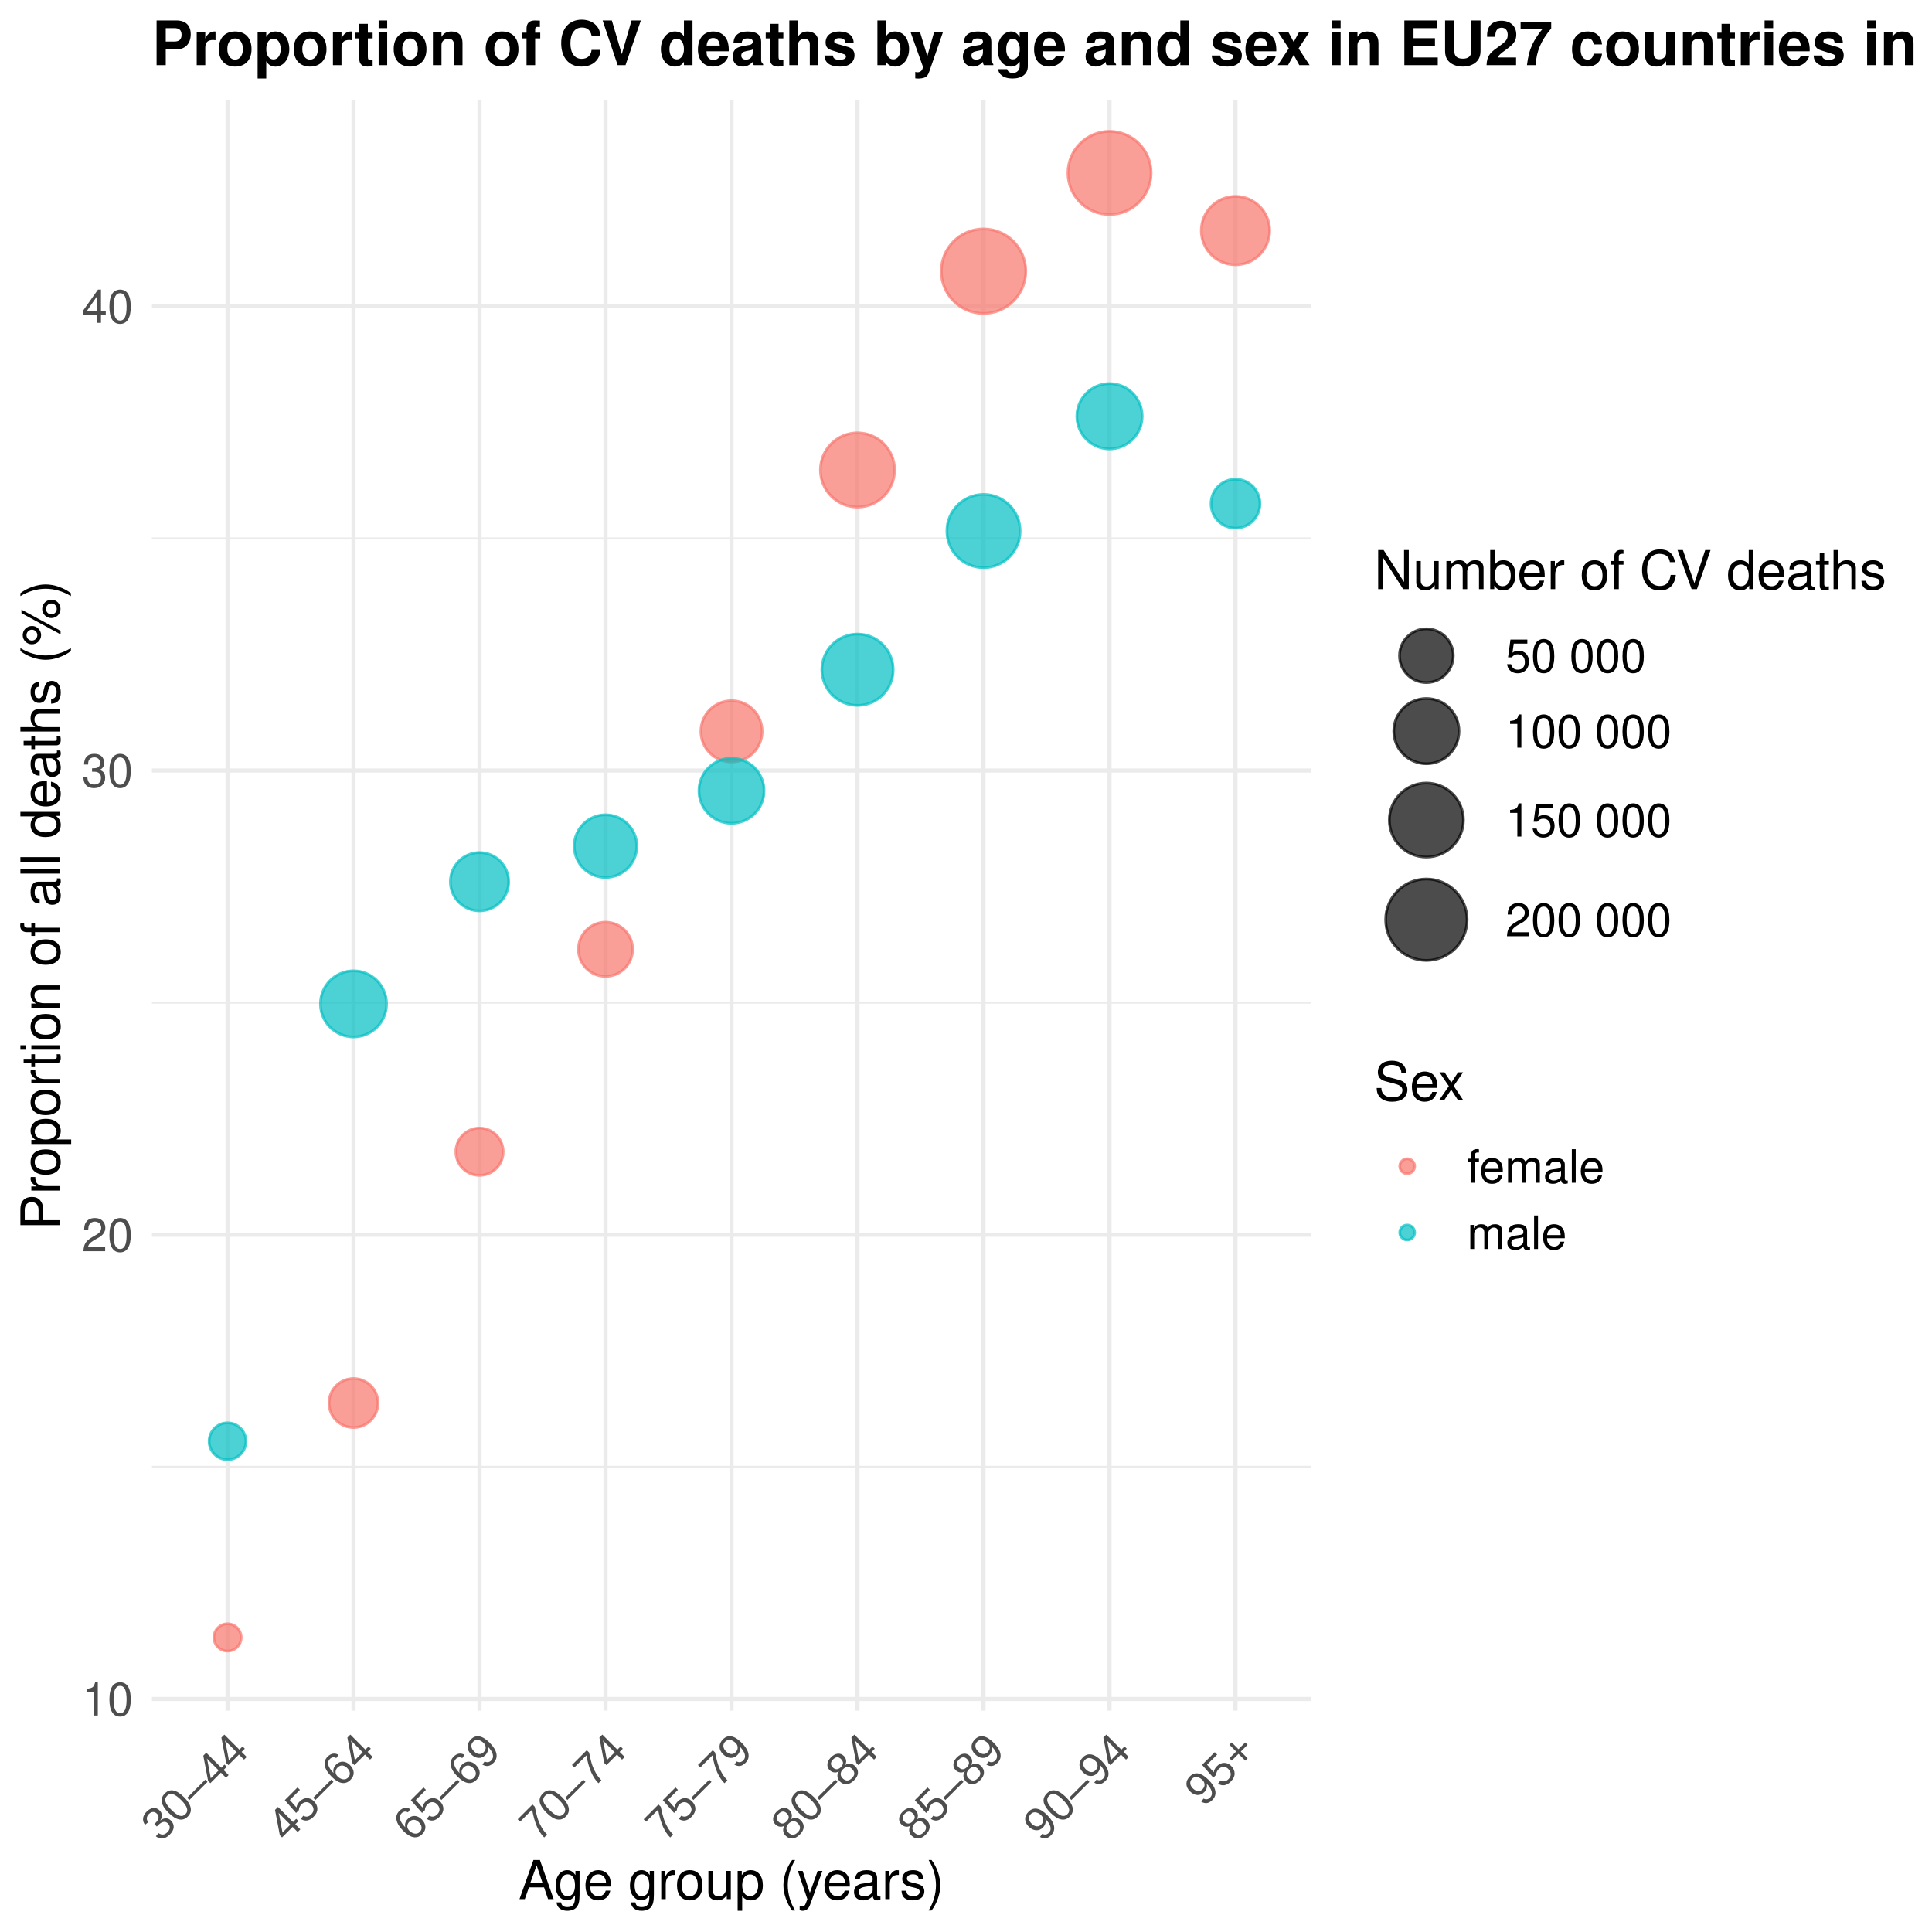
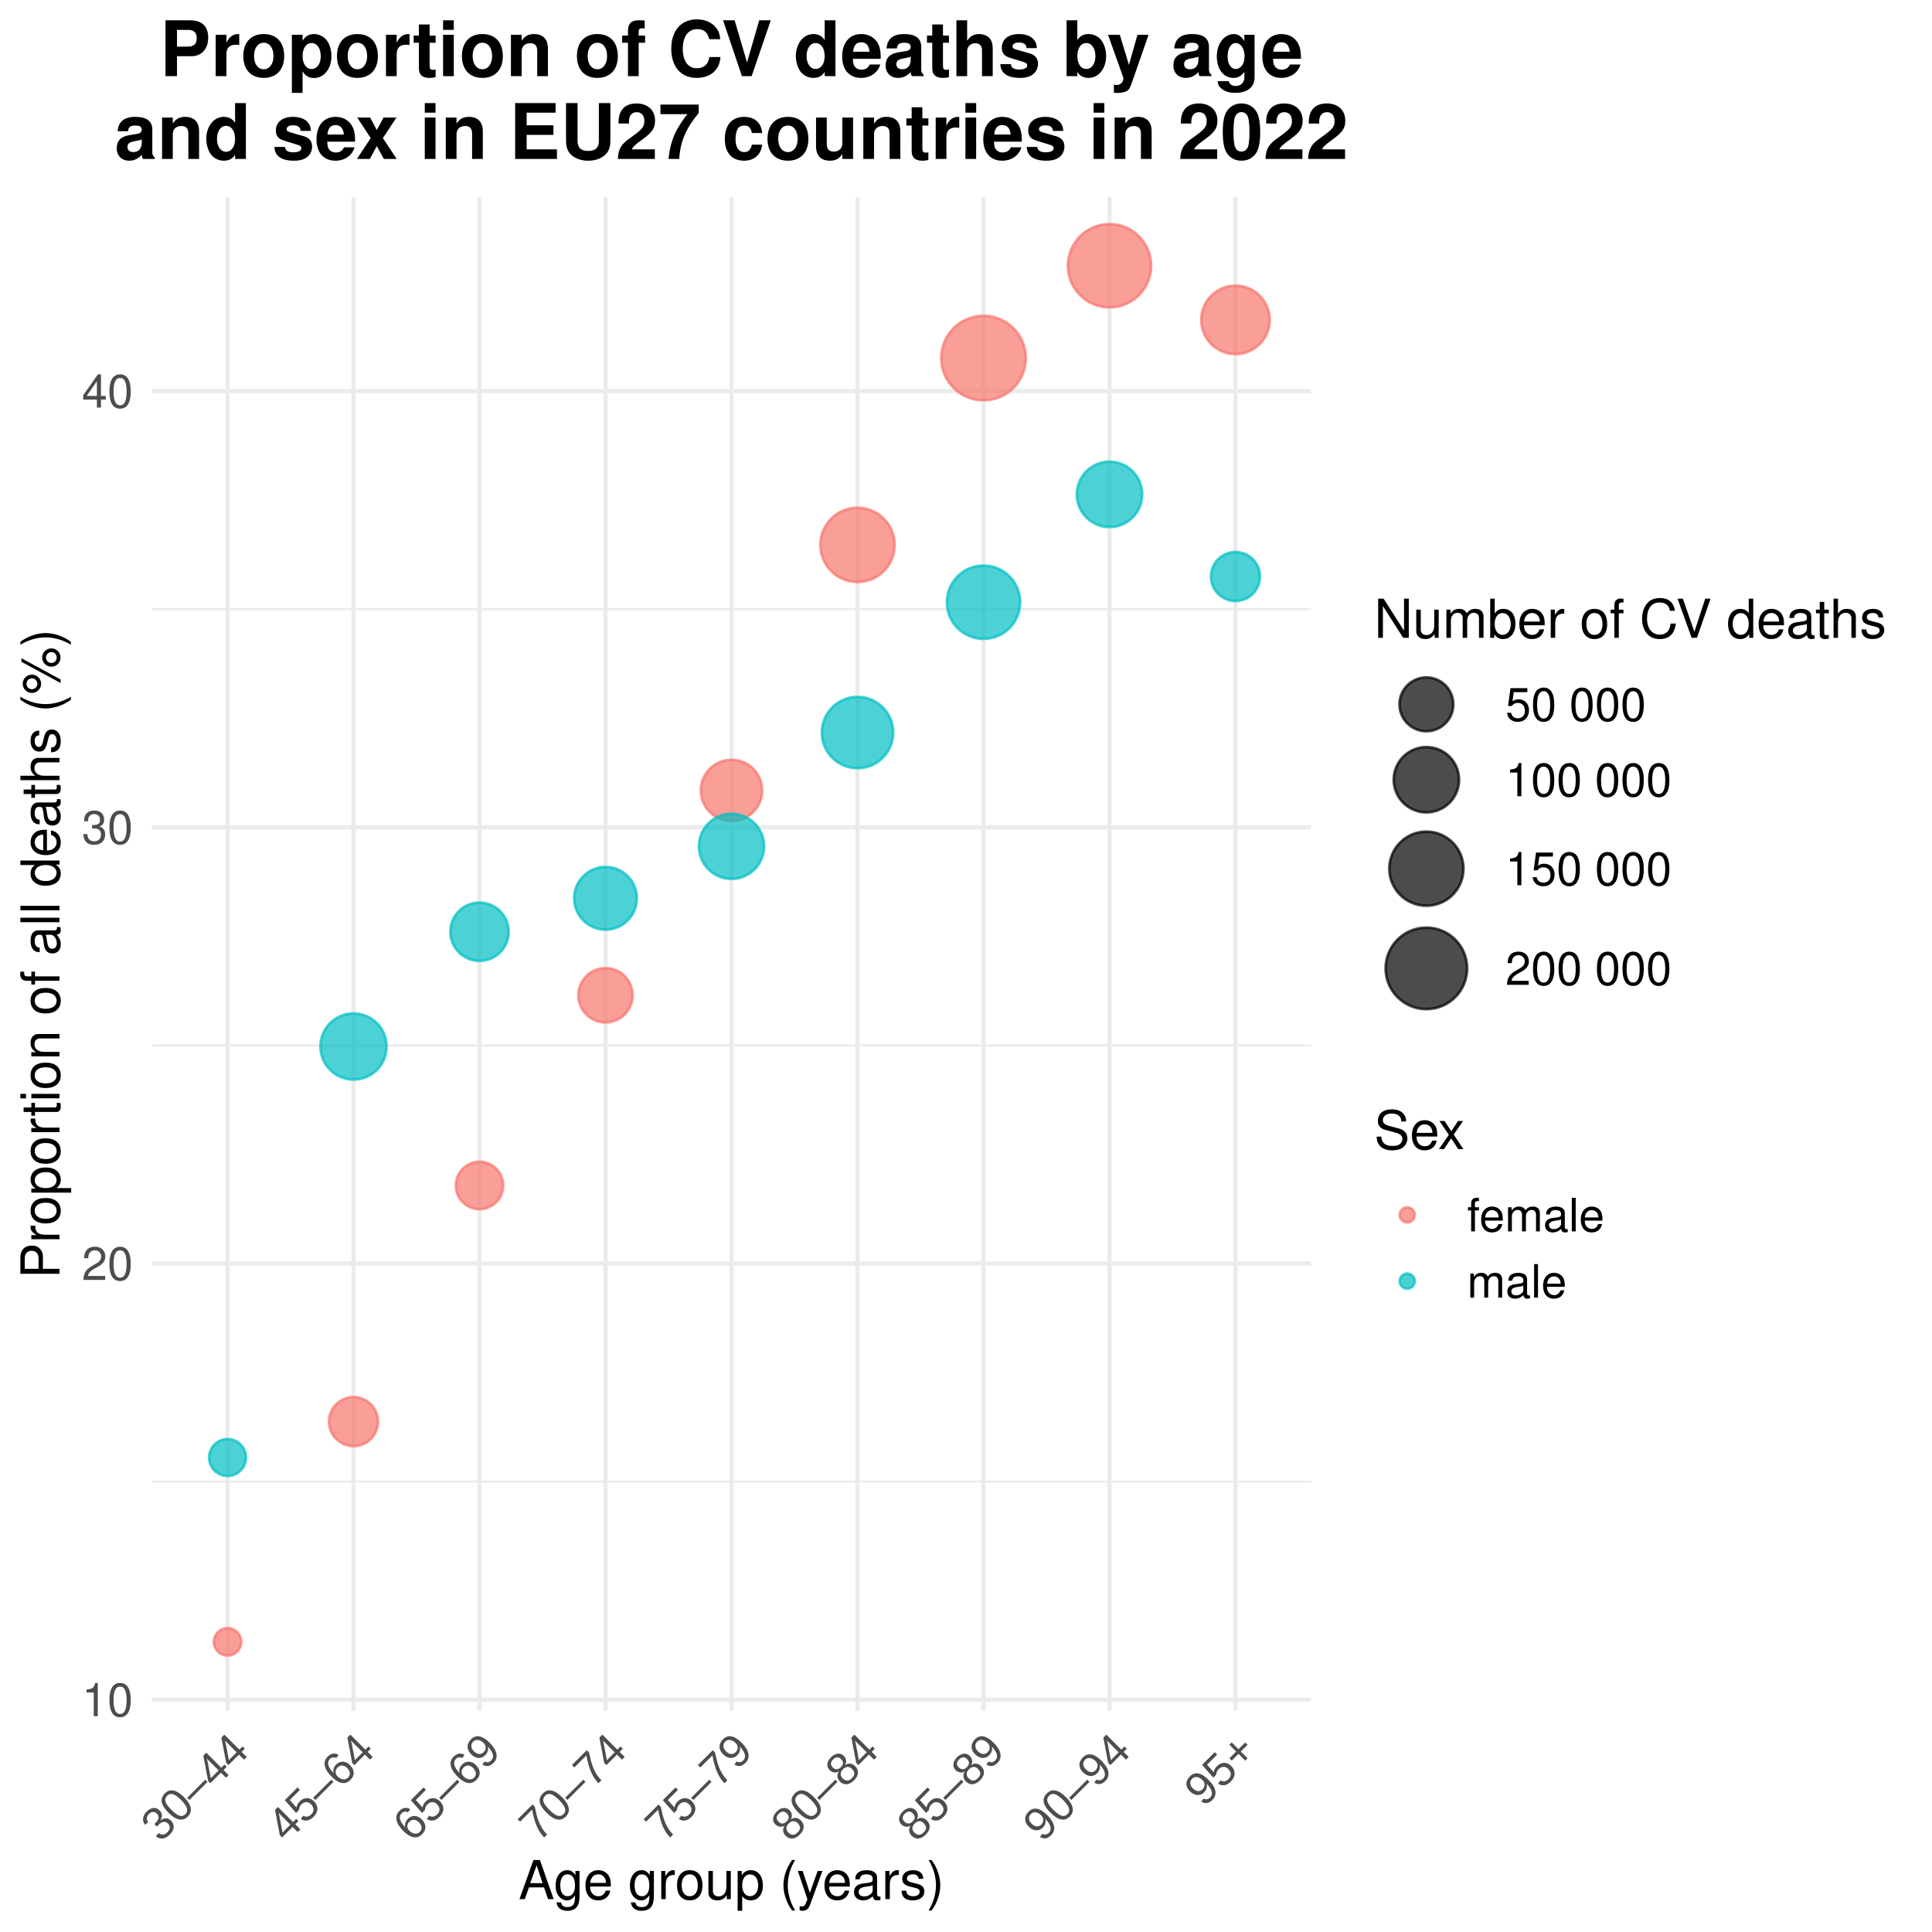
<svg xmlns="http://www.w3.org/2000/svg" width="504.00pt" height="504.00pt" viewBox="0 0 504.00 504.00">
  <g class="svglite">
    <defs>
      <style type="text/css">
    .svglite line, .svglite polyline, .svglite polygon, .svglite path, .svglite rect, .svglite circle {
      fill: none;
      stroke: #000000;
      stroke-linecap: round;
      stroke-linejoin: round;
      stroke-miterlimit: 10.00;
    }
    .svglite text {
      white-space: pre;
    }
    .svglite g.glyphgroup path {
      fill: inherit;
      stroke: none;
    }
  </style>
    </defs>
    <rect width="100%" height="100%" style="stroke: none; fill: none;" />
    <defs>
      <clipPath id="cpMC4wMHw1MDQuMDB8MC4wMHw1MDQuMDA=">
        <rect x="0.00" y="0.00" width="504.00" height="504.00" />
      </clipPath>
    </defs>
    <g clip-path="url(#cpMC4wMHw1MDQuMDB8MC4wMHw1MDQuMDA=)">
</g>
    <defs>
-       <clipPath id="cpMzkuNjN8MzQyLjAyfDI2LjAxfDQ0Ni4yNg==">
-         <rect x="39.63" y="26.01" width="302.39" height="420.25" />
+       <clipPath id="cpMzkuNjN8MzQyLjAyfDUxLjM3fDQ0Ni4yNg==">
+         <rect x="39.63" y="51.37" width="302.39" height="394.89" />
      </clipPath>
    </defs>
-     <g clip-path="url(#cpMzkuNjN8MzQyLjAyfDI2LjAxfDQ0Ni4yNg==)">
-       <polyline points="39.63,382.66 342.02,382.66 " style="stroke-width: 0.53; stroke: #EBEBEB; stroke-linecap: butt;" />
-       <polyline points="39.63,261.56 342.02,261.56 " style="stroke-width: 0.53; stroke: #EBEBEB; stroke-linecap: butt;" />
-       <polyline points="39.63,140.46 342.02,140.46 " style="stroke-width: 0.53; stroke: #EBEBEB; stroke-linecap: butt;" />
-       <polyline points="39.63,443.21 342.02,443.21 " style="stroke-width: 1.07; stroke: #EBEBEB; stroke-linecap: butt;" />
-       <polyline points="39.63,322.11 342.02,322.11 " style="stroke-width: 1.07; stroke: #EBEBEB; stroke-linecap: butt;" />
-       <polyline points="39.63,201.01 342.02,201.01 " style="stroke-width: 1.07; stroke: #EBEBEB; stroke-linecap: butt;" />
-       <polyline points="39.63,79.91 342.02,79.91 " style="stroke-width: 1.07; stroke: #EBEBEB; stroke-linecap: butt;" />
-       <polyline points="59.36,446.26 59.36,26.01 " style="stroke-width: 1.07; stroke: #EBEBEB; stroke-linecap: butt;" />
-       <polyline points="92.22,446.26 92.22,26.01 " style="stroke-width: 1.07; stroke: #EBEBEB; stroke-linecap: butt;" />
-       <polyline points="125.09,446.26 125.09,26.01 " style="stroke-width: 1.07; stroke: #EBEBEB; stroke-linecap: butt;" />
-       <polyline points="157.96,446.26 157.96,26.01 " style="stroke-width: 1.07; stroke: #EBEBEB; stroke-linecap: butt;" />
-       <polyline points="190.83,446.26 190.83,26.01 " style="stroke-width: 1.07; stroke: #EBEBEB; stroke-linecap: butt;" />
-       <polyline points="223.70,446.26 223.70,26.01 " style="stroke-width: 1.07; stroke: #EBEBEB; stroke-linecap: butt;" />
-       <polyline points="256.57,446.26 256.57,26.01 " style="stroke-width: 1.07; stroke: #EBEBEB; stroke-linecap: butt;" />
-       <polyline points="289.44,446.26 289.44,26.01 " style="stroke-width: 1.07; stroke: #EBEBEB; stroke-linecap: butt;" />
-       <polyline points="322.30,446.26 322.30,26.01 " style="stroke-width: 1.07; stroke: #EBEBEB; stroke-linecap: butt;" />
-       <circle cx="59.36" cy="427.16" r="3.56" style="stroke-width: 0.71; stroke: #F8766D; stroke-opacity: 0.70; fill: #F8766D; fill-opacity: 0.70;" />
-       <circle cx="92.22" cy="366.01" r="6.39" style="stroke-width: 0.71; stroke: #F8766D; stroke-opacity: 0.70; fill: #F8766D; fill-opacity: 0.70;" />
-       <circle cx="125.09" cy="300.45" r="6.17" style="stroke-width: 0.71; stroke: #F8766D; stroke-opacity: 0.70; fill: #F8766D; fill-opacity: 0.70;" />
-       <circle cx="157.96" cy="247.64" r="7.07" style="stroke-width: 0.71; stroke: #F8766D; stroke-opacity: 0.70; fill: #F8766D; fill-opacity: 0.70;" />
-       <circle cx="190.83" cy="190.78" r="7.99" style="stroke-width: 0.71; stroke: #F8766D; stroke-opacity: 0.70; fill: #F8766D; fill-opacity: 0.70;" />
-       <circle cx="223.70" cy="122.60" r="9.68" style="stroke-width: 0.71; stroke: #F8766D; stroke-opacity: 0.70; fill: #F8766D; fill-opacity: 0.70;" />
-       <circle cx="256.57" cy="70.75" r="11.02" style="stroke-width: 0.71; stroke: #F8766D; stroke-opacity: 0.70; fill: #F8766D; fill-opacity: 0.70;" />
-       <circle cx="289.44" cy="45.11" r="10.85" style="stroke-width: 0.71; stroke: #F8766D; stroke-opacity: 0.70; fill: #F8766D; fill-opacity: 0.70;" />
-       <circle cx="322.30" cy="60.15" r="8.92" style="stroke-width: 0.71; stroke: #F8766D; stroke-opacity: 0.70; fill: #F8766D; fill-opacity: 0.70;" />
-       <circle cx="59.36" cy="375.98" r="4.80" style="stroke-width: 0.71; stroke: #00BFC4; stroke-opacity: 0.70; fill: #00BFC4; fill-opacity: 0.70;" />
-       <circle cx="92.22" cy="261.88" r="8.62" style="stroke-width: 0.71; stroke: #00BFC4; stroke-opacity: 0.70; fill: #00BFC4; fill-opacity: 0.70;" />
-       <circle cx="125.09" cy="230.01" r="7.60" style="stroke-width: 0.71; stroke: #00BFC4; stroke-opacity: 0.70; fill: #00BFC4; fill-opacity: 0.70;" />
-       <circle cx="157.96" cy="220.73" r="8.17" style="stroke-width: 0.71; stroke: #00BFC4; stroke-opacity: 0.70; fill: #00BFC4; fill-opacity: 0.70;" />
-       <circle cx="190.83" cy="206.29" r="8.49" style="stroke-width: 0.71; stroke: #00BFC4; stroke-opacity: 0.70; fill: #00BFC4; fill-opacity: 0.70;" />
-       <circle cx="223.70" cy="174.71" r="9.30" style="stroke-width: 0.71; stroke: #00BFC4; stroke-opacity: 0.70; fill: #00BFC4; fill-opacity: 0.70;" />
-       <circle cx="256.57" cy="138.53" r="9.55" style="stroke-width: 0.71; stroke: #00BFC4; stroke-opacity: 0.70; fill: #00BFC4; fill-opacity: 0.70;" />
-       <circle cx="289.44" cy="108.59" r="8.52" style="stroke-width: 0.71; stroke: #00BFC4; stroke-opacity: 0.70; fill: #00BFC4; fill-opacity: 0.70;" />
-       <circle cx="322.30" cy="131.39" r="6.38" style="stroke-width: 0.71; stroke: #00BFC4; stroke-opacity: 0.70; fill: #00BFC4; fill-opacity: 0.70;" />
+     <g clip-path="url(#cpMzkuNjN8MzQyLjAyfDUxLjM3fDQ0Ni4yNg==)">
+       <polyline points="39.63,386.50 342.02,386.50 " style="stroke-width: 0.53; stroke: #EBEBEB; stroke-linecap: butt;" />
+       <polyline points="39.63,272.71 342.02,272.71 " style="stroke-width: 0.53; stroke: #EBEBEB; stroke-linecap: butt;" />
+       <polyline points="39.63,158.92 342.02,158.92 " style="stroke-width: 0.53; stroke: #EBEBEB; stroke-linecap: butt;" />
+       <polyline points="39.63,443.39 342.02,443.39 " style="stroke-width: 1.07; stroke: #EBEBEB; stroke-linecap: butt;" />
+       <polyline points="39.63,329.60 342.02,329.60 " style="stroke-width: 1.07; stroke: #EBEBEB; stroke-linecap: butt;" />
+       <polyline points="39.63,215.81 342.02,215.81 " style="stroke-width: 1.07; stroke: #EBEBEB; stroke-linecap: butt;" />
+       <polyline points="39.63,102.02 342.02,102.02 " style="stroke-width: 1.07; stroke: #EBEBEB; stroke-linecap: butt;" />
+       <polyline points="59.36,446.26 59.36,51.37 " style="stroke-width: 1.07; stroke: #EBEBEB; stroke-linecap: butt;" />
+       <polyline points="92.22,446.26 92.22,51.37 " style="stroke-width: 1.07; stroke: #EBEBEB; stroke-linecap: butt;" />
+       <polyline points="125.09,446.26 125.09,51.37 " style="stroke-width: 1.07; stroke: #EBEBEB; stroke-linecap: butt;" />
+       <polyline points="157.96,446.26 157.96,51.37 " style="stroke-width: 1.07; stroke: #EBEBEB; stroke-linecap: butt;" />
+       <polyline points="190.83,446.26 190.83,51.37 " style="stroke-width: 1.07; stroke: #EBEBEB; stroke-linecap: butt;" />
+       <polyline points="223.70,446.26 223.70,51.37 " style="stroke-width: 1.07; stroke: #EBEBEB; stroke-linecap: butt;" />
+       <polyline points="256.57,446.26 256.57,51.37 " style="stroke-width: 1.07; stroke: #EBEBEB; stroke-linecap: butt;" />
+       <polyline points="289.44,446.26 289.44,51.37 " style="stroke-width: 1.07; stroke: #EBEBEB; stroke-linecap: butt;" />
+       <polyline points="322.30,446.26 322.30,51.37 " style="stroke-width: 1.07; stroke: #EBEBEB; stroke-linecap: butt;" />
+       <circle cx="59.36" cy="428.31" r="3.56" style="stroke-width: 0.71; stroke: #F8766D; stroke-opacity: 0.70; fill: #F8766D; fill-opacity: 0.70;" />
+       <circle cx="92.22" cy="370.85" r="6.39" style="stroke-width: 0.71; stroke: #F8766D; stroke-opacity: 0.70; fill: #F8766D; fill-opacity: 0.70;" />
+       <circle cx="125.09" cy="309.25" r="6.17" style="stroke-width: 0.71; stroke: #F8766D; stroke-opacity: 0.70; fill: #F8766D; fill-opacity: 0.70;" />
+       <circle cx="157.96" cy="259.63" r="7.07" style="stroke-width: 0.71; stroke: #F8766D; stroke-opacity: 0.70; fill: #F8766D; fill-opacity: 0.70;" />
+       <circle cx="190.83" cy="206.20" r="7.99" style="stroke-width: 0.71; stroke: #F8766D; stroke-opacity: 0.70; fill: #F8766D; fill-opacity: 0.70;" />
+       <circle cx="223.70" cy="142.14" r="9.68" style="stroke-width: 0.71; stroke: #F8766D; stroke-opacity: 0.70; fill: #F8766D; fill-opacity: 0.70;" />
+       <circle cx="256.57" cy="93.41" r="11.02" style="stroke-width: 0.71; stroke: #F8766D; stroke-opacity: 0.70; fill: #F8766D; fill-opacity: 0.70;" />
+       <circle cx="289.44" cy="69.32" r="10.85" style="stroke-width: 0.71; stroke: #F8766D; stroke-opacity: 0.70; fill: #F8766D; fill-opacity: 0.70;" />
+       <circle cx="322.30" cy="83.45" r="8.92" style="stroke-width: 0.71; stroke: #F8766D; stroke-opacity: 0.70; fill: #F8766D; fill-opacity: 0.70;" />
+       <circle cx="59.36" cy="380.22" r="4.80" style="stroke-width: 0.71; stroke: #00BFC4; stroke-opacity: 0.70; fill: #00BFC4; fill-opacity: 0.70;" />
+       <circle cx="92.22" cy="273.00" r="8.62" style="stroke-width: 0.71; stroke: #00BFC4; stroke-opacity: 0.70; fill: #00BFC4; fill-opacity: 0.70;" />
+       <circle cx="125.09" cy="243.06" r="7.60" style="stroke-width: 0.71; stroke: #00BFC4; stroke-opacity: 0.70; fill: #00BFC4; fill-opacity: 0.70;" />
+       <circle cx="157.96" cy="234.34" r="8.17" style="stroke-width: 0.71; stroke: #00BFC4; stroke-opacity: 0.70; fill: #00BFC4; fill-opacity: 0.70;" />
+       <circle cx="190.83" cy="220.78" r="8.49" style="stroke-width: 0.71; stroke: #00BFC4; stroke-opacity: 0.70; fill: #00BFC4; fill-opacity: 0.70;" />
+       <circle cx="223.70" cy="191.10" r="9.30" style="stroke-width: 0.71; stroke: #00BFC4; stroke-opacity: 0.70; fill: #00BFC4; fill-opacity: 0.70;" />
+       <circle cx="256.57" cy="157.10" r="9.55" style="stroke-width: 0.71; stroke: #00BFC4; stroke-opacity: 0.70; fill: #00BFC4; fill-opacity: 0.70;" />
+       <circle cx="289.44" cy="128.97" r="8.52" style="stroke-width: 0.71; stroke: #00BFC4; stroke-opacity: 0.70; fill: #00BFC4; fill-opacity: 0.70;" />
+       <circle cx="322.30" cy="150.40" r="6.38" style="stroke-width: 0.71; stroke: #00BFC4; stroke-opacity: 0.70; fill: #00BFC4; fill-opacity: 0.70;" />
    </g>
    <g clip-path="url(#cpMC4wMHw1MDQuMDB8MC4wMHw1MDQuMDA=)">
-       <text x="34.70" y="447.52" text-anchor="end" style="font-size: 12.00px;fill: #4D4D4D; font-family: &quot;Helvetica&quot;;" textLength="13.34px" lengthAdjust="spacingAndGlyphs">10</text>
-       <text x="34.70" y="326.42" text-anchor="end" style="font-size: 12.00px;fill: #4D4D4D; font-family: &quot;Helvetica&quot;;" textLength="13.34px" lengthAdjust="spacingAndGlyphs">20</text>
-       <text x="34.70" y="205.32" text-anchor="end" style="font-size: 12.00px;fill: #4D4D4D; font-family: &quot;Helvetica&quot;;" textLength="13.34px" lengthAdjust="spacingAndGlyphs">30</text>
-       <text x="34.70" y="84.22" text-anchor="end" style="font-size: 12.00px;fill: #4D4D4D; font-family: &quot;Helvetica&quot;;" textLength="13.34px" lengthAdjust="spacingAndGlyphs">40</text>
+       <text x="34.70" y="447.70" text-anchor="end" style="font-size: 12.00px;fill: #4D4D4D; font-family: &quot;Helvetica&quot;;" textLength="13.34px" lengthAdjust="spacingAndGlyphs">10</text>
+       <text x="34.70" y="333.91" text-anchor="end" style="font-size: 12.00px;fill: #4D4D4D; font-family: &quot;Helvetica&quot;;" textLength="13.34px" lengthAdjust="spacingAndGlyphs">20</text>
+       <text x="34.70" y="220.12" text-anchor="end" style="font-size: 12.00px;fill: #4D4D4D; font-family: &quot;Helvetica&quot;;" textLength="13.34px" lengthAdjust="spacingAndGlyphs">30</text>
+       <text x="34.70" y="106.33" text-anchor="end" style="font-size: 12.00px;fill: #4D4D4D; font-family: &quot;Helvetica&quot;;" textLength="13.34px" lengthAdjust="spacingAndGlyphs">40</text>
      <text transform="translate(65.43,457.27) rotate(-45)" text-anchor="end" style="font-size: 12.00px;fill: #4D4D4D; font-family: &quot;Arial&quot;;" textLength="33.36px" lengthAdjust="spacingAndGlyphs">30–44</text>
      <text transform="translate(98.30,457.27) rotate(-45)" text-anchor="end" style="font-size: 12.00px;fill: #4D4D4D; font-family: &quot;Arial&quot;;" textLength="33.36px" lengthAdjust="spacingAndGlyphs">45–64</text>
      <text transform="translate(131.17,457.27) rotate(-45)" text-anchor="end" style="font-size: 12.00px;fill: #4D4D4D; font-family: &quot;Arial&quot;;" textLength="33.36px" lengthAdjust="spacingAndGlyphs">65–69</text>
      <text transform="translate(164.04,457.27) rotate(-45)" text-anchor="end" style="font-size: 12.00px;fill: #4D4D4D; font-family: &quot;Arial&quot;;" textLength="33.36px" lengthAdjust="spacingAndGlyphs">70–74</text>
      <text transform="translate(196.91,457.27) rotate(-45)" text-anchor="end" style="font-size: 12.00px;fill: #4D4D4D; font-family: &quot;Arial&quot;;" textLength="33.36px" lengthAdjust="spacingAndGlyphs">75–79</text>
      <text transform="translate(229.78,457.27) rotate(-45)" text-anchor="end" style="font-size: 12.00px;fill: #4D4D4D; font-family: &quot;Arial&quot;;" textLength="33.36px" lengthAdjust="spacingAndGlyphs">80–84</text>
      <text transform="translate(262.65,457.27) rotate(-45)" text-anchor="end" style="font-size: 12.00px;fill: #4D4D4D; font-family: &quot;Arial&quot;;" textLength="33.36px" lengthAdjust="spacingAndGlyphs">85–89</text>
      <text transform="translate(295.51,457.27) rotate(-45)" text-anchor="end" style="font-size: 12.00px;fill: #4D4D4D; font-family: &quot;Arial&quot;;" textLength="33.36px" lengthAdjust="spacingAndGlyphs">90–94</text>
      <text transform="translate(328.38,457.27) rotate(-45)" text-anchor="end" style="font-size: 12.00px;fill: #4D4D4D; font-family: &quot;Arial&quot;;" textLength="20.36px" lengthAdjust="spacingAndGlyphs">95+</text>
      <text x="190.83" y="495.42" text-anchor="middle" style="font-size: 14.00px; font-family: &quot;Helvetica&quot;;" textLength="112.00px" lengthAdjust="spacingAndGlyphs">Age group (years)</text>
-       <text transform="translate(15.52,236.13) rotate(-90)" text-anchor="middle" style="font-size: 14.00px; font-family: &quot;Helvetica&quot;;" textLength="169.58px" lengthAdjust="spacingAndGlyphs">Proportion of all deaths (%)</text>
-       <text x="358.46" y="153.69" style="font-size: 14.00px; font-family: &quot;Helvetica&quot;;" textLength="134.58px" lengthAdjust="spacingAndGlyphs">Number of CV deaths</text>
-       <circle cx="372.10" cy="171.05" r="7.01" style="stroke-width: 0.71; stroke: #000000; stroke-opacity: 0.70; fill: #000000; fill-opacity: 0.70;" />
-       <circle cx="372.10" cy="190.73" r="8.51" style="stroke-width: 0.71; stroke: #000000; stroke-opacity: 0.70; fill: #000000; fill-opacity: 0.70;" />
-       <circle cx="372.10" cy="213.93" r="9.66" style="stroke-width: 0.71; stroke: #000000; stroke-opacity: 0.70; fill: #000000; fill-opacity: 0.70;" />
-       <circle cx="372.10" cy="239.93" r="10.62" style="stroke-width: 0.71; stroke: #000000; stroke-opacity: 0.70; fill: #000000; fill-opacity: 0.70;" />
-       <text x="392.72" y="175.36" style="font-size: 12.00px; font-family: &quot;Helvetica&quot;;" textLength="36.69px" lengthAdjust="spacingAndGlyphs">50 000</text>
-       <text x="392.72" y="195.04" style="font-size: 12.00px; font-family: &quot;Helvetica&quot;;" textLength="43.36px" lengthAdjust="spacingAndGlyphs">100 000</text>
-       <text x="392.72" y="218.24" style="font-size: 12.00px; font-family: &quot;Helvetica&quot;;" textLength="43.36px" lengthAdjust="spacingAndGlyphs">150 000</text>
-       <text x="392.72" y="244.24" style="font-size: 12.00px; font-family: &quot;Helvetica&quot;;" textLength="43.36px" lengthAdjust="spacingAndGlyphs">200 000</text>
-       <text x="358.46" y="287.08" style="font-size: 14.00px; font-family: &quot;Helvetica&quot;;" textLength="24.12px" lengthAdjust="spacingAndGlyphs">Sex</text>
-       <circle cx="367.10" cy="304.24" r="1.95" style="stroke-width: 0.71; stroke: #F8766D; stroke-opacity: 0.70; fill: #F8766D; fill-opacity: 0.70;" />
-       <circle cx="367.10" cy="321.52" r="1.95" style="stroke-width: 0.71; stroke: #00BFC4; stroke-opacity: 0.70; fill: #00BFC4; fill-opacity: 0.70;" />
-       <text x="382.72" y="308.55" style="font-size: 12.00px; font-family: &quot;Helvetica&quot;;" textLength="36.02px" lengthAdjust="spacingAndGlyphs">female</text>
-       <text x="382.72" y="325.83" style="font-size: 12.00px; font-family: &quot;Helvetica&quot;;" textLength="26.02px" lengthAdjust="spacingAndGlyphs">male</text>
-       <text x="39.63" y="16.99" style="font-size: 16.00px; font-weight: bold; font-family: &quot;Helvetica&quot;;" textLength="501.91px" lengthAdjust="spacingAndGlyphs">Proportion of CV deaths by age and sex in EU27 countries in 2022</text>
+       <text transform="translate(15.52,248.82) rotate(-90)" text-anchor="middle" style="font-size: 14.00px; font-family: &quot;Helvetica&quot;;" textLength="169.58px" lengthAdjust="spacingAndGlyphs">Proportion of all deaths (%)</text>
+       <text x="358.46" y="166.38" style="font-size: 14.00px; font-family: &quot;Helvetica&quot;;" textLength="134.58px" lengthAdjust="spacingAndGlyphs">Number of CV deaths</text>
+       <circle cx="372.10" cy="183.74" r="7.01" style="stroke-width: 0.71; stroke: #000000; stroke-opacity: 0.70; fill: #000000; fill-opacity: 0.70;" />
+       <circle cx="372.10" cy="203.41" r="8.51" style="stroke-width: 0.71; stroke: #000000; stroke-opacity: 0.70; fill: #000000; fill-opacity: 0.70;" />
+       <circle cx="372.10" cy="226.61" r="9.66" style="stroke-width: 0.71; stroke: #000000; stroke-opacity: 0.70; fill: #000000; fill-opacity: 0.70;" />
+       <circle cx="372.10" cy="252.62" r="10.62" style="stroke-width: 0.71; stroke: #000000; stroke-opacity: 0.70; fill: #000000; fill-opacity: 0.70;" />
+       <text x="392.72" y="188.04" style="font-size: 12.00px; font-family: &quot;Helvetica&quot;;" textLength="36.69px" lengthAdjust="spacingAndGlyphs">50 000</text>
+       <text x="392.72" y="207.72" style="font-size: 12.00px; font-family: &quot;Helvetica&quot;;" textLength="43.36px" lengthAdjust="spacingAndGlyphs">100 000</text>
+       <text x="392.72" y="230.92" style="font-size: 12.00px; font-family: &quot;Helvetica&quot;;" textLength="43.36px" lengthAdjust="spacingAndGlyphs">150 000</text>
+       <text x="392.72" y="256.92" style="font-size: 12.00px; font-family: &quot;Helvetica&quot;;" textLength="43.36px" lengthAdjust="spacingAndGlyphs">200 000</text>
+       <text x="358.46" y="299.77" style="font-size: 14.00px; font-family: &quot;Helvetica&quot;;" textLength="24.12px" lengthAdjust="spacingAndGlyphs">Sex</text>
+       <circle cx="367.10" cy="316.93" r="1.95" style="stroke-width: 0.71; stroke: #F8766D; stroke-opacity: 0.70; fill: #F8766D; fill-opacity: 0.70;" />
+       <circle cx="367.10" cy="334.21" r="1.95" style="stroke-width: 0.71; stroke: #00BFC4; stroke-opacity: 0.70; fill: #00BFC4; fill-opacity: 0.70;" />
+       <text x="382.72" y="321.23" style="font-size: 12.00px; font-family: &quot;Helvetica&quot;;" textLength="36.02px" lengthAdjust="spacingAndGlyphs">female</text>
+       <text x="382.72" y="338.51" style="font-size: 12.00px; font-family: &quot;Helvetica&quot;;" textLength="26.02px" lengthAdjust="spacingAndGlyphs">male</text>
+       <text x="190.83" y="19.87" text-anchor="middle" style="font-size: 20.00px; font-weight: bold; font-family: &quot;Helvetica&quot;;" textLength="298.97px" lengthAdjust="spacingAndGlyphs">Proportion of CV deaths by age</text>
+       <text x="190.83" y="41.47" text-anchor="middle" style="font-size: 20.00px; font-weight: bold; font-family: &quot;Helvetica&quot;;" textLength="322.44px" lengthAdjust="spacingAndGlyphs">and sex in EU27 countries in 2022</text>
    </g>
  </g>
</svg>
